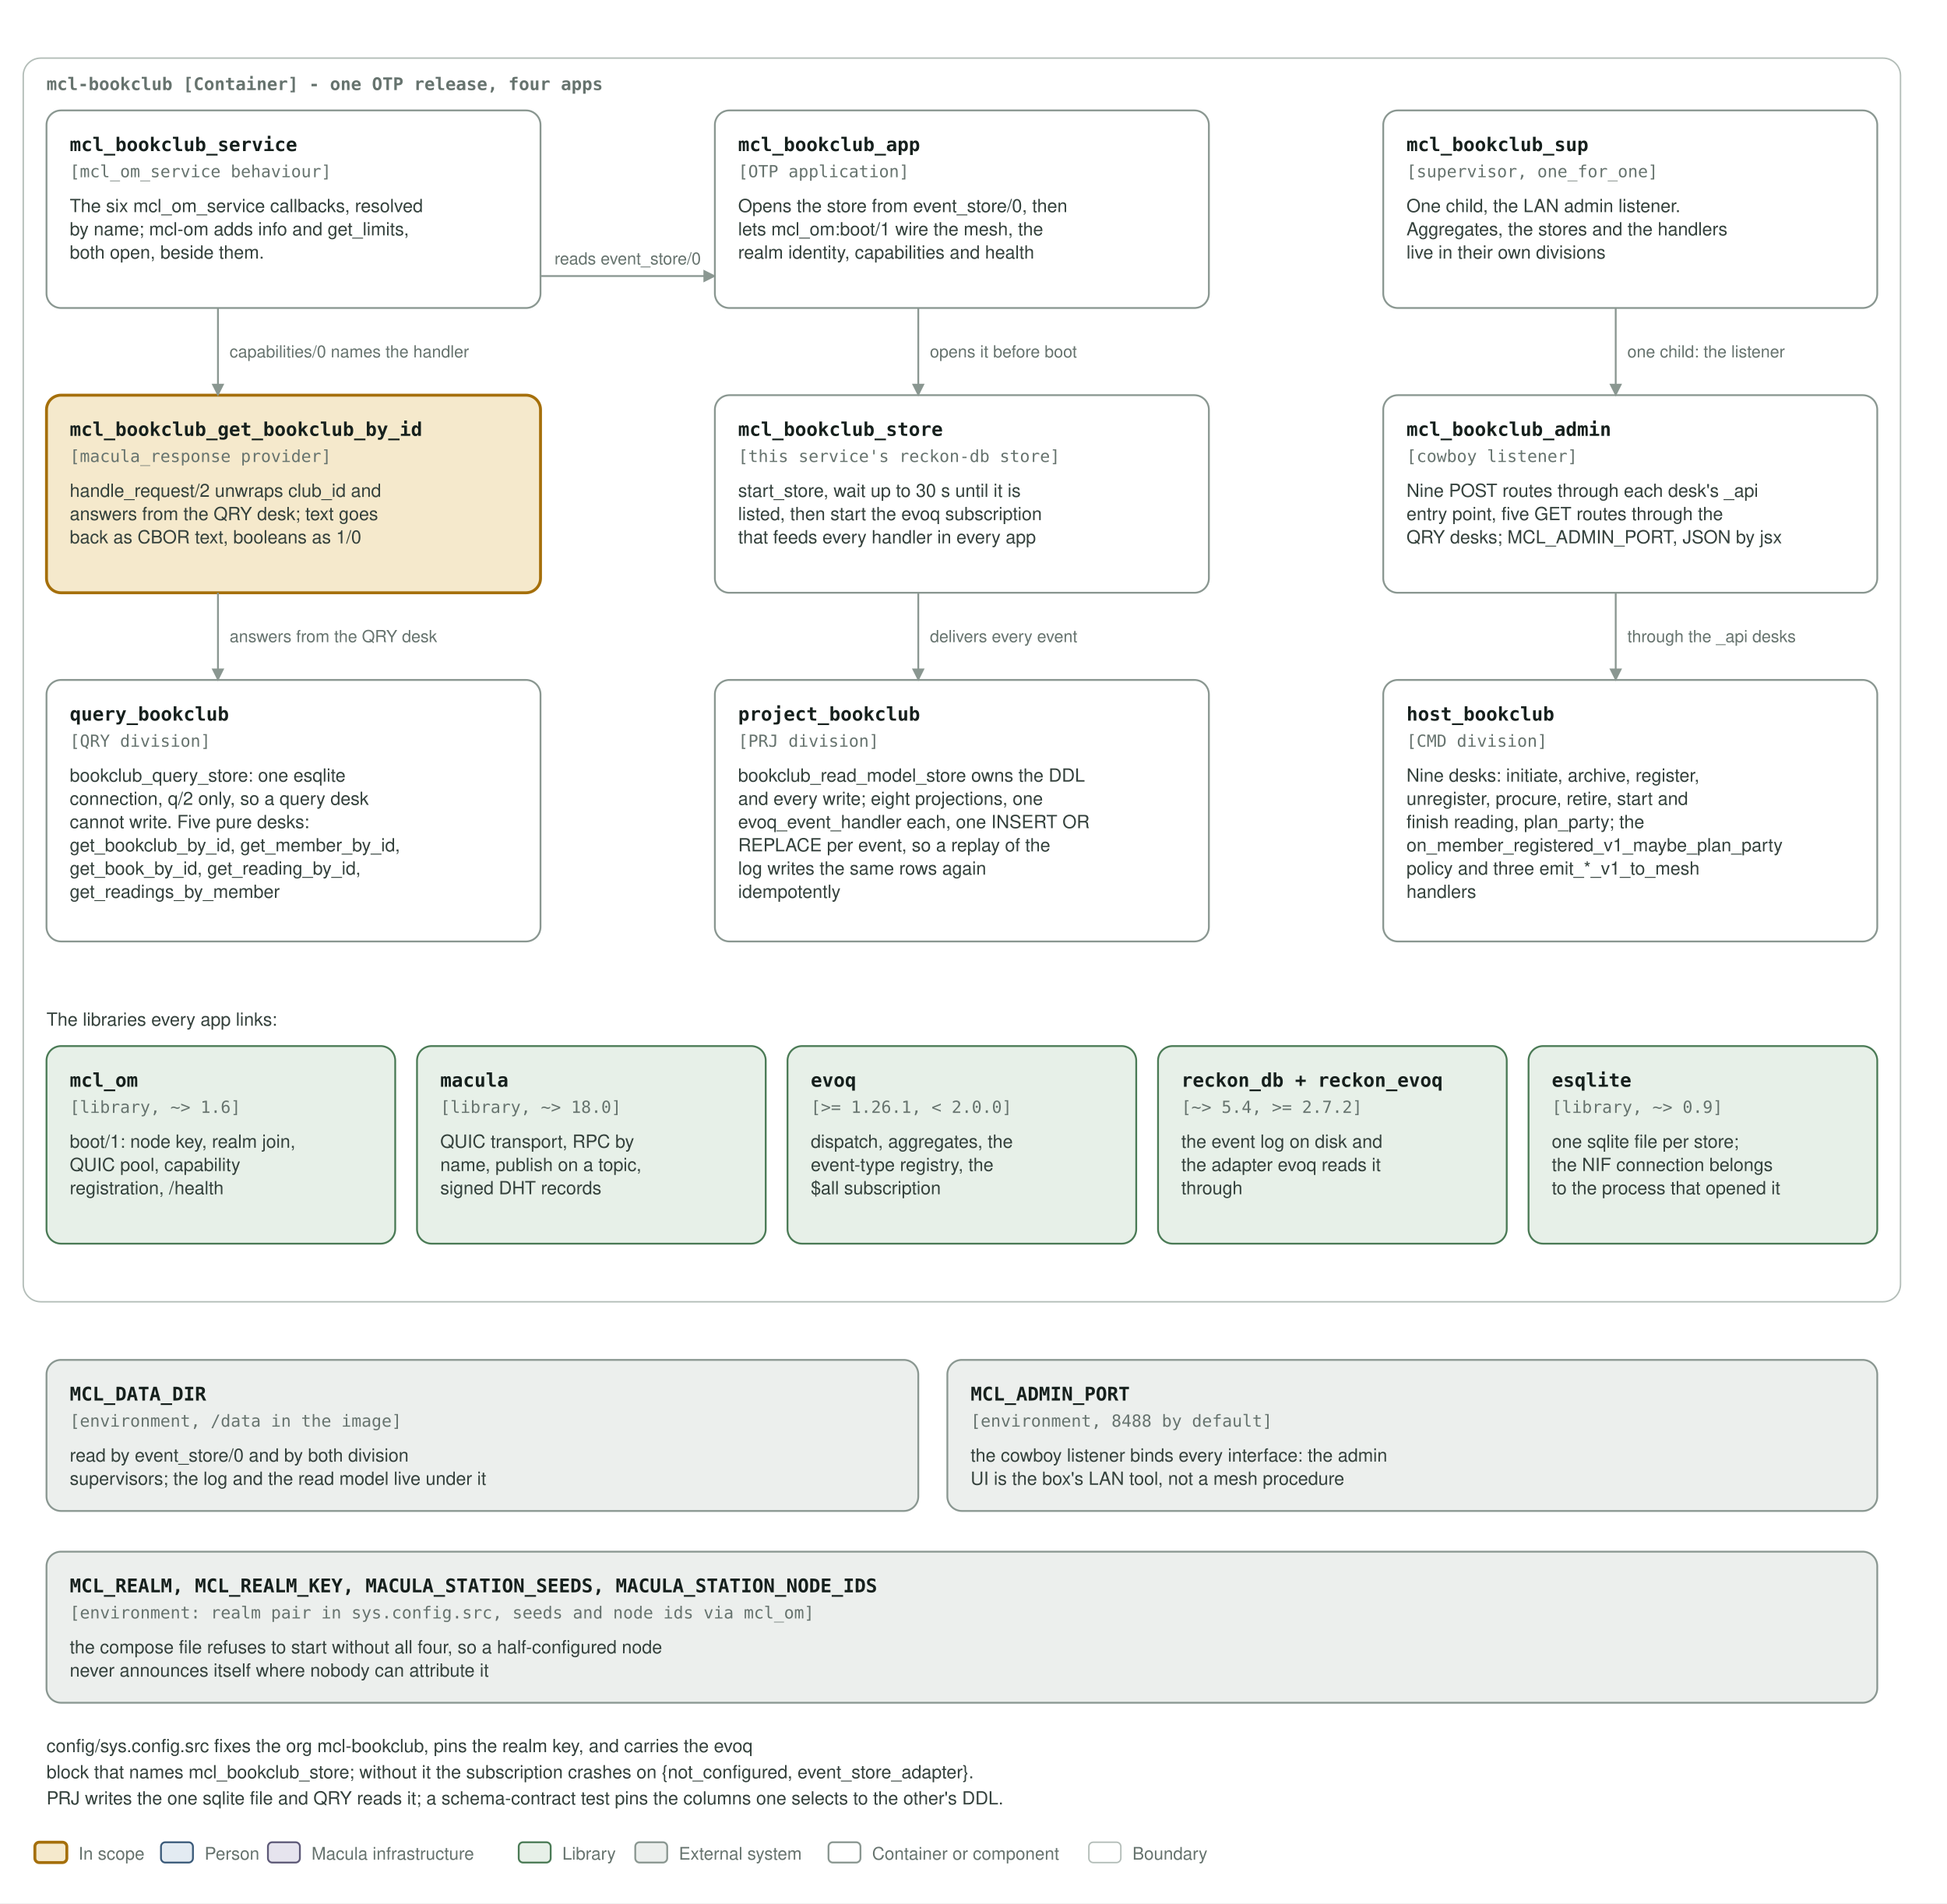
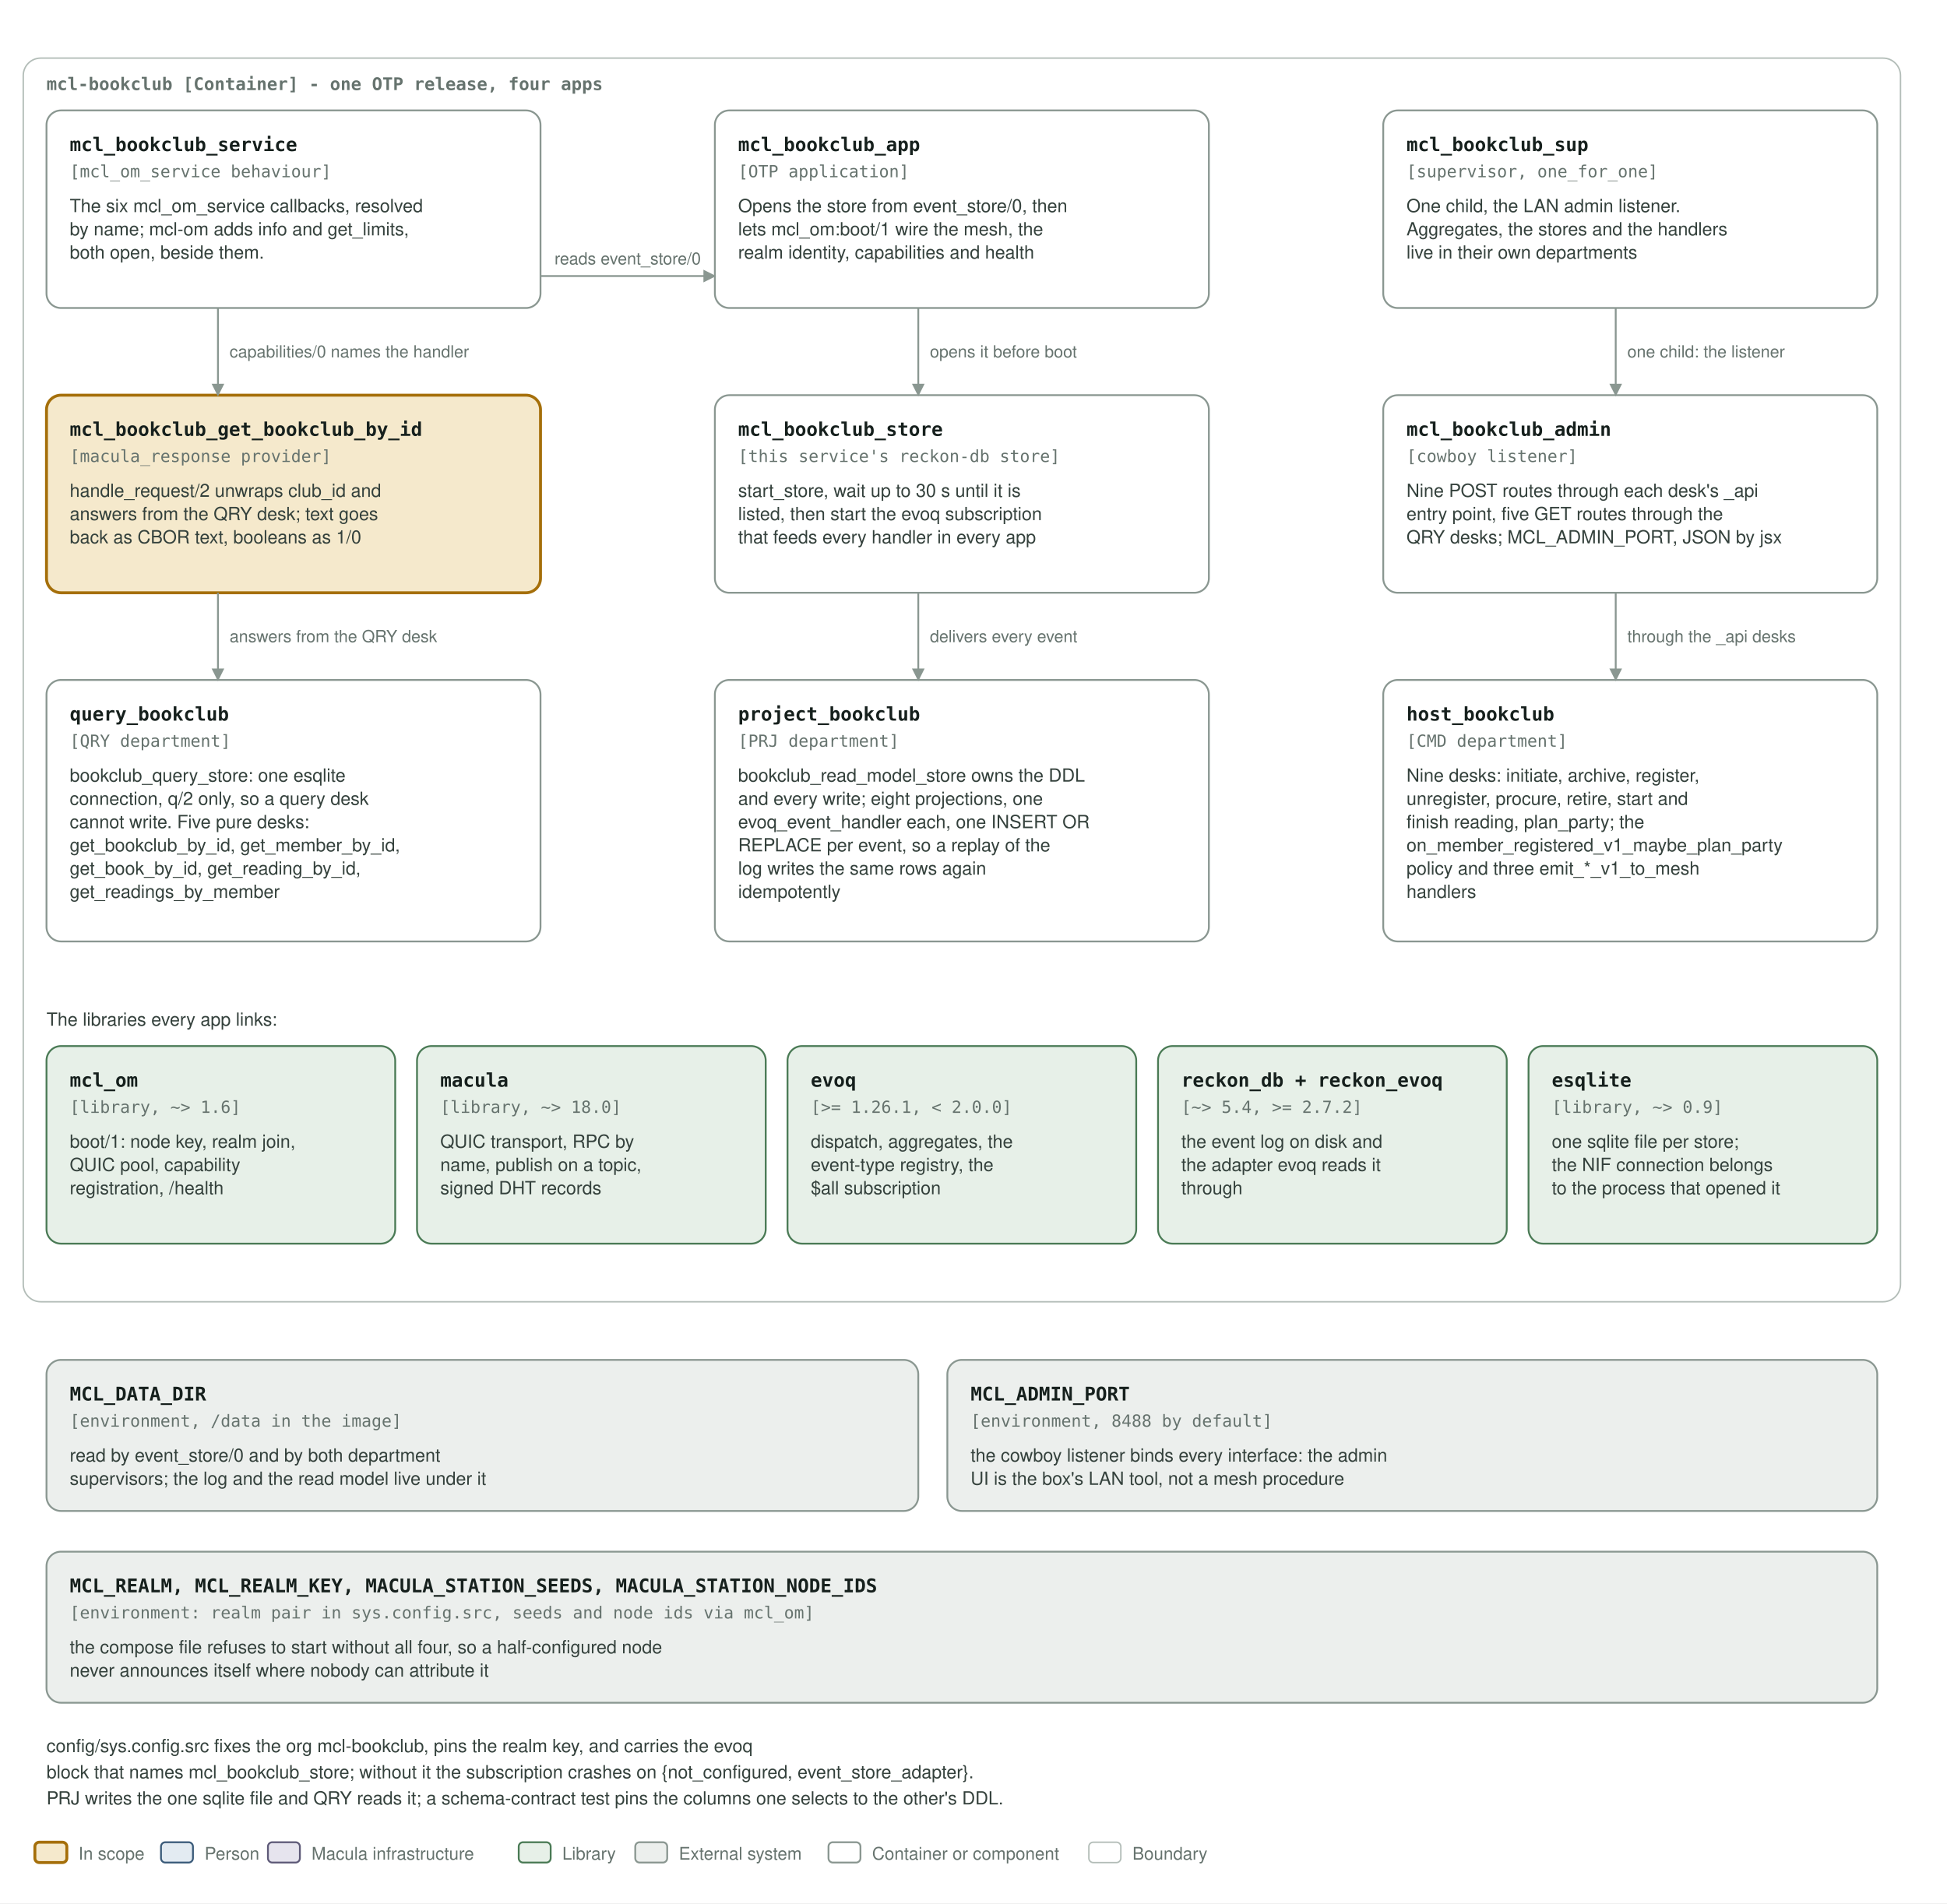
<svg xmlns="http://www.w3.org/2000/svg" viewBox="0 0 1340 1310" role="img" aria-label="mcl-bookclub components">
  <style>
.t-name { font-family: "Atkinson Hyperlegible", "Segoe UI", system-ui, -apple-system, Helvetica, Arial, sans-serif; font-size: 15px; font-weight: 700; }
.t-desc { font-family: "Atkinson Hyperlegible", "Segoe UI", system-ui, -apple-system, Helvetica, Arial, sans-serif; font-size: 12.5px; }
.t-rel { font-family: "Atkinson Hyperlegible", "Segoe UI", system-ui, -apple-system, Helvetica, Arial, sans-serif; font-size: 11.5px; paint-order: stroke; stroke-width: 4px; stroke-linejoin: round; }
.t-code { font-family: "JetBrains Mono", ui-monospace, Menlo, Consolas, monospace; font-size: 13px; font-weight: 600; }
.t-type { font-family: "JetBrains Mono", ui-monospace, Menlo, Consolas, monospace; font-size: 11.5px; }
.t-bound { font-family: "JetBrains Mono", ui-monospace, Menlo, Consolas, monospace; font-size: 12px; font-weight: 600; }
.t-leg { font-family: "Atkinson Hyperlegible", "Segoe UI", system-ui, -apple-system, Helvetica, Arial, sans-serif; font-size: 12px; }
.edge { fill: none; stroke-width: 1.25; }
.edge-later { fill: none; stroke-width: 1.25; stroke-dasharray: 5 4; }
.bg { fill: #FFFFFF; }
.b-sys { fill: #F5E9CC; stroke: #A56F0A; stroke-width: 2; }
.b-per { fill: #E3EBF2; stroke: #3B5B7A; stroke-width: 1.25; }
.b-mac { fill: #E6E4EE; stroke: #5E5A78; stroke-width: 1.25; }
.b-lib { fill: #E7F0E8; stroke: #4A7A55; stroke-width: 1.25; }
.b-ext { fill: #ECEFED; stroke: #8A9791; stroke-width: 1.25; }
.b-cmp { fill: #FFFFFF; stroke: #8A9791; stroke-width: 1.25; }
.b-later { fill: none; stroke: #8A9791; stroke-width: 1.25; stroke-dasharray: 5 4; }
.bound { fill: none; stroke: #B3BDB8; stroke-width: 1; }
.head { fill: #3B5B7A; }
.t-name, .t-code { fill: #16201D; }
.t-type, .t-bound, .t-leg { fill: #66736E; }
.t-desc { fill: #34413C; }
.t-rel { fill: #66736E; stroke: #FFFFFF; }
.edge, .edge-later { stroke: #8A9791; }
.arrowhead { fill: #8A9791; }
@media (prefers-color-scheme: dark) {
.bg { fill: #171F1C; }
.b-sys { fill: #3A2E13; stroke: #E3AA3C; }
.b-per { fill: #1D2A36; stroke: #8EB4D8; }
.b-mac { fill: #26243A; stroke: #A9A4C8; }
.b-lib { fill: #1A241C; stroke: #8FBE9B; }
.b-ext { fill: #1C2421; stroke: #7D8B85; }
.b-cmp { fill: #171F1C; stroke: #7D8B85; }
.b-later { stroke: #7D8B85; }
.bound { stroke: #4A5752; }
.head { fill: #8EB4D8; }
.t-name, .t-code { fill: #E6ECE9; }
.t-type, .t-bound, .t-leg { fill: #93A09A; }
.t-desc { fill: #C3CDC8; }
.t-rel { fill: #93A09A; stroke: #171F1C; }
.edge, .edge-later { stroke: #7D8B85; }
.arrowhead { fill: #7D8B85; }
}
</style>
  <defs>
    <marker id="a" viewBox="0 0 10 10" refX="9" refY="5" markerWidth="7" markerHeight="7" orient="auto-start-reverse">
      <path class="arrowhead" d="M0 0L10 5L0 10z" />
    </marker>
  </defs>
  <rect class="bg" x="0" y="0" width="1340" height="1310" />
  <g class="k-bound" data-name="mcl-bookclub [Container] - one OTP release, four apps" data-x="16" data-y="40" data-w="1292" data-h="856">
    <rect class="bound" x="16" y="40" width="1292" height="856" rx="12" />
    <text class="t-bound" x="32" y="62">mcl-bookclub [Container] - one OTP release, four apps</text>
  </g>
  <g class="k-box" data-name="mcl_bookclub_service" data-kind="b-cmp" data-x="32" data-y="76" data-w="340" data-h="136">
    <rect class="b-cmp" x="32" y="76" width="340" height="136" rx="10" />
    <text class="t-code" x="48" y="104">mcl_bookclub_service</text>
    <text class="t-type" x="48" y="122">[mcl_om_service behaviour]</text>
    <text class="t-desc" x="48" y="146">The six mcl_om_service callbacks, resolved</text>
    <text class="t-desc" x="48" y="162">by name; mcl-om adds info and get_limits,</text>
    <text class="t-desc" x="48" y="178">both open, beside them.</text>
  </g>
  <g class="k-box" data-name="mcl_bookclub_app" data-kind="b-cmp" data-x="492" data-y="76" data-w="340" data-h="136">
    <rect class="b-cmp" x="492" y="76" width="340" height="136" rx="10" />
    <text class="t-code" x="508" y="104">mcl_bookclub_app</text>
    <text class="t-type" x="508" y="122">[OTP application]</text>
    <text class="t-desc" x="508" y="146">Opens the store from event_store/0, then</text>
    <text class="t-desc" x="508" y="162">lets mcl_om:boot/1 wire the mesh, the</text>
    <text class="t-desc" x="508" y="178">realm identity, capabilities and health</text>
  </g>
  <g class="k-box" data-name="mcl_bookclub_sup" data-kind="b-cmp" data-x="952" data-y="76" data-w="340" data-h="136">
    <rect class="b-cmp" x="952" y="76" width="340" height="136" rx="10" />
    <text class="t-code" x="968" y="104">mcl_bookclub_sup</text>
    <text class="t-type" x="968" y="122">[supervisor, one_for_one]</text>
    <text class="t-desc" x="968" y="146">One child, the LAN admin listener.</text>
    <text class="t-desc" x="968" y="162">Aggregates, the stores and the handlers</text>
-     <text class="t-desc" x="968" y="178">live in their own divisions</text>
+     <text class="t-desc" x="968" y="178">live in their own departments</text>
  </g>
  <g class="k-box" data-name="mcl_bookclub_get_bookclub_by_id" data-kind="b-sys" data-x="32" data-y="272" data-w="340" data-h="136">
    <rect class="b-sys" x="32" y="272" width="340" height="136" rx="10" />
    <text class="t-code" x="48" y="300">mcl_bookclub_get_bookclub_by_id</text>
    <text class="t-type" x="48" y="318">[macula_response provider]</text>
    <text class="t-desc" x="48" y="342">handle_request/2 unwraps club_id and</text>
    <text class="t-desc" x="48" y="358">answers from the QRY desk; text goes</text>
    <text class="t-desc" x="48" y="374">back as CBOR text, booleans as 1/0</text>
  </g>
  <g class="k-box" data-name="mcl_bookclub_store" data-kind="b-cmp" data-x="492" data-y="272" data-w="340" data-h="136">
    <rect class="b-cmp" x="492" y="272" width="340" height="136" rx="10" />
    <text class="t-code" x="508" y="300">mcl_bookclub_store</text>
    <text class="t-type" x="508" y="318">[this service's reckon-db store]</text>
    <text class="t-desc" x="508" y="342">start_store, wait up to 30 s until it is</text>
    <text class="t-desc" x="508" y="358">listed, then start the evoq subscription</text>
    <text class="t-desc" x="508" y="374">that feeds every handler in every app</text>
  </g>
  <g class="k-box" data-name="mcl_bookclub_admin" data-kind="b-cmp" data-x="952" data-y="272" data-w="340" data-h="136">
    <rect class="b-cmp" x="952" y="272" width="340" height="136" rx="10" />
    <text class="t-code" x="968" y="300">mcl_bookclub_admin</text>
    <text class="t-type" x="968" y="318">[cowboy listener]</text>
    <text class="t-desc" x="968" y="342">Nine POST routes through each desk's _api</text>
    <text class="t-desc" x="968" y="358">entry point, five GET routes through the</text>
    <text class="t-desc" x="968" y="374">QRY desks; MCL_ADMIN_PORT, JSON by jsx</text>
  </g>
  <g class="k-box" data-name="query_bookclub" data-kind="b-cmp" data-x="32" data-y="468" data-w="340" data-h="180">
    <rect class="b-cmp" x="32" y="468" width="340" height="180" rx="10" />
    <text class="t-code" x="48" y="496">query_bookclub</text>
-     <text class="t-type" x="48" y="514">[QRY division]</text>
+     <text class="t-type" x="48" y="514">[QRY department]</text>
    <text class="t-desc" x="48" y="538">bookclub_query_store: one esqlite</text>
    <text class="t-desc" x="48" y="554">connection, q/2 only, so a query desk</text>
    <text class="t-desc" x="48" y="570">cannot write. Five pure desks:</text>
    <text class="t-desc" x="48" y="586">get_bookclub_by_id, get_member_by_id,</text>
    <text class="t-desc" x="48" y="602">get_book_by_id, get_reading_by_id,</text>
    <text class="t-desc" x="48" y="618">get_readings_by_member</text>
  </g>
  <g class="k-box" data-name="project_bookclub" data-kind="b-cmp" data-x="492" data-y="468" data-w="340" data-h="180">
    <rect class="b-cmp" x="492" y="468" width="340" height="180" rx="10" />
    <text class="t-code" x="508" y="496">project_bookclub</text>
-     <text class="t-type" x="508" y="514">[PRJ division]</text>
+     <text class="t-type" x="508" y="514">[PRJ department]</text>
    <text class="t-desc" x="508" y="538">bookclub_read_model_store owns the DDL</text>
    <text class="t-desc" x="508" y="554">and every write; eight projections, one</text>
    <text class="t-desc" x="508" y="570">evoq_event_handler each, one INSERT OR</text>
    <text class="t-desc" x="508" y="586">REPLACE per event, so a replay of the</text>
    <text class="t-desc" x="508" y="602">log writes the same rows again</text>
    <text class="t-desc" x="508" y="618">idempotently</text>
  </g>
  <g class="k-box" data-name="host_bookclub" data-kind="b-cmp" data-x="952" data-y="468" data-w="340" data-h="180">
    <rect class="b-cmp" x="952" y="468" width="340" height="180" rx="10" />
    <text class="t-code" x="968" y="496">host_bookclub</text>
-     <text class="t-type" x="968" y="514">[CMD division]</text>
+     <text class="t-type" x="968" y="514">[CMD department]</text>
    <text class="t-desc" x="968" y="538">Nine desks: initiate, archive, register,</text>
    <text class="t-desc" x="968" y="554">unregister, procure, retire, start and</text>
    <text class="t-desc" x="968" y="570">finish reading, plan_party; the</text>
    <text class="t-desc" x="968" y="586">on_member_registered_v1_maybe_plan_party</text>
    <text class="t-desc" x="968" y="602">policy and three emit_*_v1_to_mesh</text>
    <text class="t-desc" x="968" y="618">handlers</text>
  </g>
  <g class="k-note" data-name="the libraries every app links">
    <text class="t-desc" x="32" y="706">The libraries every app links:</text>
  </g>
  <g class="k-box" data-name="mcl_om" data-kind="b-lib" data-x="32" data-y="720" data-w="240" data-h="136">
    <rect class="b-lib" x="32" y="720" width="240" height="136" rx="10" />
    <text class="t-code" x="48" y="748">mcl_om</text>
    <text class="t-type" x="48" y="766">[library, ~&gt; 1.6]</text>
    <text class="t-desc" x="48" y="790">boot/1: node key, realm join,</text>
    <text class="t-desc" x="48" y="806">QUIC pool, capability</text>
    <text class="t-desc" x="48" y="822">registration, /health</text>
  </g>
  <g class="k-box" data-name="macula" data-kind="b-lib" data-x="287" data-y="720" data-w="240" data-h="136">
    <rect class="b-lib" x="287" y="720" width="240" height="136" rx="10" />
    <text class="t-code" x="303" y="748">macula</text>
    <text class="t-type" x="303" y="766">[library, ~&gt; 18.0]</text>
    <text class="t-desc" x="303" y="790">QUIC transport, RPC by</text>
    <text class="t-desc" x="303" y="806">name, publish on a topic,</text>
    <text class="t-desc" x="303" y="822">signed DHT records</text>
  </g>
  <g class="k-box" data-name="evoq" data-kind="b-lib" data-x="542" data-y="720" data-w="240" data-h="136">
    <rect class="b-lib" x="542" y="720" width="240" height="136" rx="10" />
    <text class="t-code" x="558" y="748">evoq</text>
    <text class="t-type" x="558" y="766">[&gt;= 1.26.1, &lt; 2.0.0]</text>
    <text class="t-desc" x="558" y="790">dispatch, aggregates, the</text>
    <text class="t-desc" x="558" y="806">event-type registry, the</text>
    <text class="t-desc" x="558" y="822">$all subscription</text>
  </g>
  <g class="k-box" data-name="reckon_db + reckon_evoq" data-kind="b-lib" data-x="797" data-y="720" data-w="240" data-h="136">
    <rect class="b-lib" x="797" y="720" width="240" height="136" rx="10" />
    <text class="t-code" x="813" y="748">reckon_db + reckon_evoq</text>
    <text class="t-type" x="813" y="766">[~&gt; 5.4, &gt;= 2.7.2]</text>
    <text class="t-desc" x="813" y="790">the event log on disk and</text>
    <text class="t-desc" x="813" y="806">the adapter evoq reads it</text>
    <text class="t-desc" x="813" y="822">through</text>
  </g>
  <g class="k-box" data-name="esqlite" data-kind="b-lib" data-x="1052" data-y="720" data-w="240" data-h="136">
    <rect class="b-lib" x="1052" y="720" width="240" height="136" rx="10" />
    <text class="t-code" x="1068" y="748">esqlite</text>
    <text class="t-type" x="1068" y="766">[library, ~&gt; 0.9]</text>
    <text class="t-desc" x="1068" y="790">one sqlite file per store;</text>
    <text class="t-desc" x="1068" y="806">the NIF connection belongs</text>
    <text class="t-desc" x="1068" y="822">to the process that opened it</text>
  </g>
  <g class="k-box" data-name="MCL_DATA_DIR" data-kind="b-ext" data-x="32" data-y="936" data-w="600" data-h="104">
    <rect class="b-ext" x="32" y="936" width="600" height="104" rx="10" />
    <text class="t-code" x="48" y="964">MCL_DATA_DIR</text>
    <text class="t-type" x="48" y="982">[environment, /data in the image]</text>
-     <text class="t-desc" x="48" y="1006">read by event_store/0 and by both division</text>
+     <text class="t-desc" x="48" y="1006">read by event_store/0 and by both department</text>
    <text class="t-desc" x="48" y="1022">supervisors; the log and the read model live under it</text>
  </g>
  <g class="k-box" data-name="MCL_ADMIN_PORT" data-kind="b-ext" data-x="652" data-y="936" data-w="640" data-h="104">
    <rect class="b-ext" x="652" y="936" width="640" height="104" rx="10" />
    <text class="t-code" x="668" y="964">MCL_ADMIN_PORT</text>
    <text class="t-type" x="668" y="982">[environment, 8488 by default]</text>
    <text class="t-desc" x="668" y="1006">the cowboy listener binds every interface: the admin</text>
    <text class="t-desc" x="668" y="1022">UI is the box's LAN tool, not a mesh procedure</text>
  </g>
  <g class="k-box" data-name="MCL_REALM, MCL_REALM_KEY, MACULA_STATION_SEEDS, MACULA_STATION_NODE_IDS" data-kind="b-ext" data-x="32" data-y="1068" data-w="1260" data-h="104">
    <rect class="b-ext" x="32" y="1068" width="1260" height="104" rx="10" />
    <text class="t-code" x="48" y="1096">MCL_REALM, MCL_REALM_KEY, MACULA_STATION_SEEDS, MACULA_STATION_NODE_IDS</text>
    <text class="t-type" x="48" y="1114">[environment: realm pair in sys.config.src, seeds and node ids via mcl_om]</text>
    <text class="t-desc" x="48" y="1138">the compose file refuses to start without all four, so a half-configured node</text>
    <text class="t-desc" x="48" y="1154">never announces itself where nobody can attribute it</text>
  </g>
  <g class="k-edge" data-name="reads event_store/0">
    <path class="edge" d="M372 190H492" marker-end="url(#a)" />
    <text class="t-rel" x="432" y="182" text-anchor="middle">reads event_store/0</text>
  </g>
  <g class="k-edge" data-name="capabilities/0 names the handler">
    <path class="edge" d="M150 212V272" marker-end="url(#a)" />
    <text class="t-rel" x="158" y="246">capabilities/0 names the handler</text>
  </g>
  <g class="k-edge" data-name="opens it before boot">
    <path class="edge" d="M632 212V272" marker-end="url(#a)" />
    <text class="t-rel" x="640" y="246">opens it before boot</text>
  </g>
  <g class="k-edge" data-name="one child: the listener">
    <path class="edge" d="M1112 212V272" marker-end="url(#a)" />
    <text class="t-rel" x="1120" y="246">one child: the listener</text>
  </g>
  <g class="k-edge" data-name="answers from the QRY desk">
    <path class="edge" d="M150 408V468" marker-end="url(#a)" />
    <text class="t-rel" x="158" y="442">answers from the QRY desk</text>
  </g>
  <g class="k-edge" data-name="delivers every event">
    <path class="edge" d="M632 408V468" marker-end="url(#a)" />
    <text class="t-rel" x="640" y="442">delivers every event</text>
  </g>
  <g class="k-edge" data-name="through the _api desks">
    <path class="edge" d="M1112 408V468" marker-end="url(#a)" />
    <text class="t-rel" x="1120" y="442">through the _api desks</text>
  </g>
  <g class="k-note" data-name="the config and the schema contract">
    <text class="t-desc" x="32" y="1206">config/sys.config.src fixes the org mcl-bookclub, pins the realm key, and carries the evoq</text>
    <text class="t-desc" x="32" y="1224">block that names mcl_bookclub_store; without it the subscription crashes on {not_configured, event_store_adapter}.</text>
    <text class="t-desc" x="32" y="1242">PRJ writes the one sqlite file and QRY reads it; a schema-contract test pins the columns one selects to the other's DDL.</text>
  </g>
  <g class="k-legend" data-name="legend">
    <rect class="b-sys" x="24" y="1268" width="22" height="14" rx="3" />
    <text class="t-leg" x="54" y="1280">In scope</text>
    <rect class="b-per" x="110.8" y="1268" width="22" height="14" rx="3" />
    <text class="t-leg" x="140.8" y="1280">Person</text>
    <rect class="b-mac" x="184.4" y="1268" width="22" height="14" rx="3" />
    <text class="t-leg" x="214.4" y="1280">Macula infrastructure</text>
    <rect class="b-lib" x="357.0" y="1268" width="22" height="14" rx="3" />
    <text class="t-leg" x="387.0" y="1280">Library</text>
    <rect class="b-ext" x="437.2" y="1268" width="22" height="14" rx="3" />
    <text class="t-leg" x="467.2" y="1280">External system</text>
    <rect class="b-cmp" x="570.2" y="1268" width="22" height="14" rx="3" />
    <text class="t-leg" x="600.2" y="1280">Container or component</text>
    <rect class="bound" x="749.4" y="1268" width="22" height="14" rx="3" />
    <text class="t-leg" x="779.4" y="1280">Boundary</text>
  </g>
</svg>
